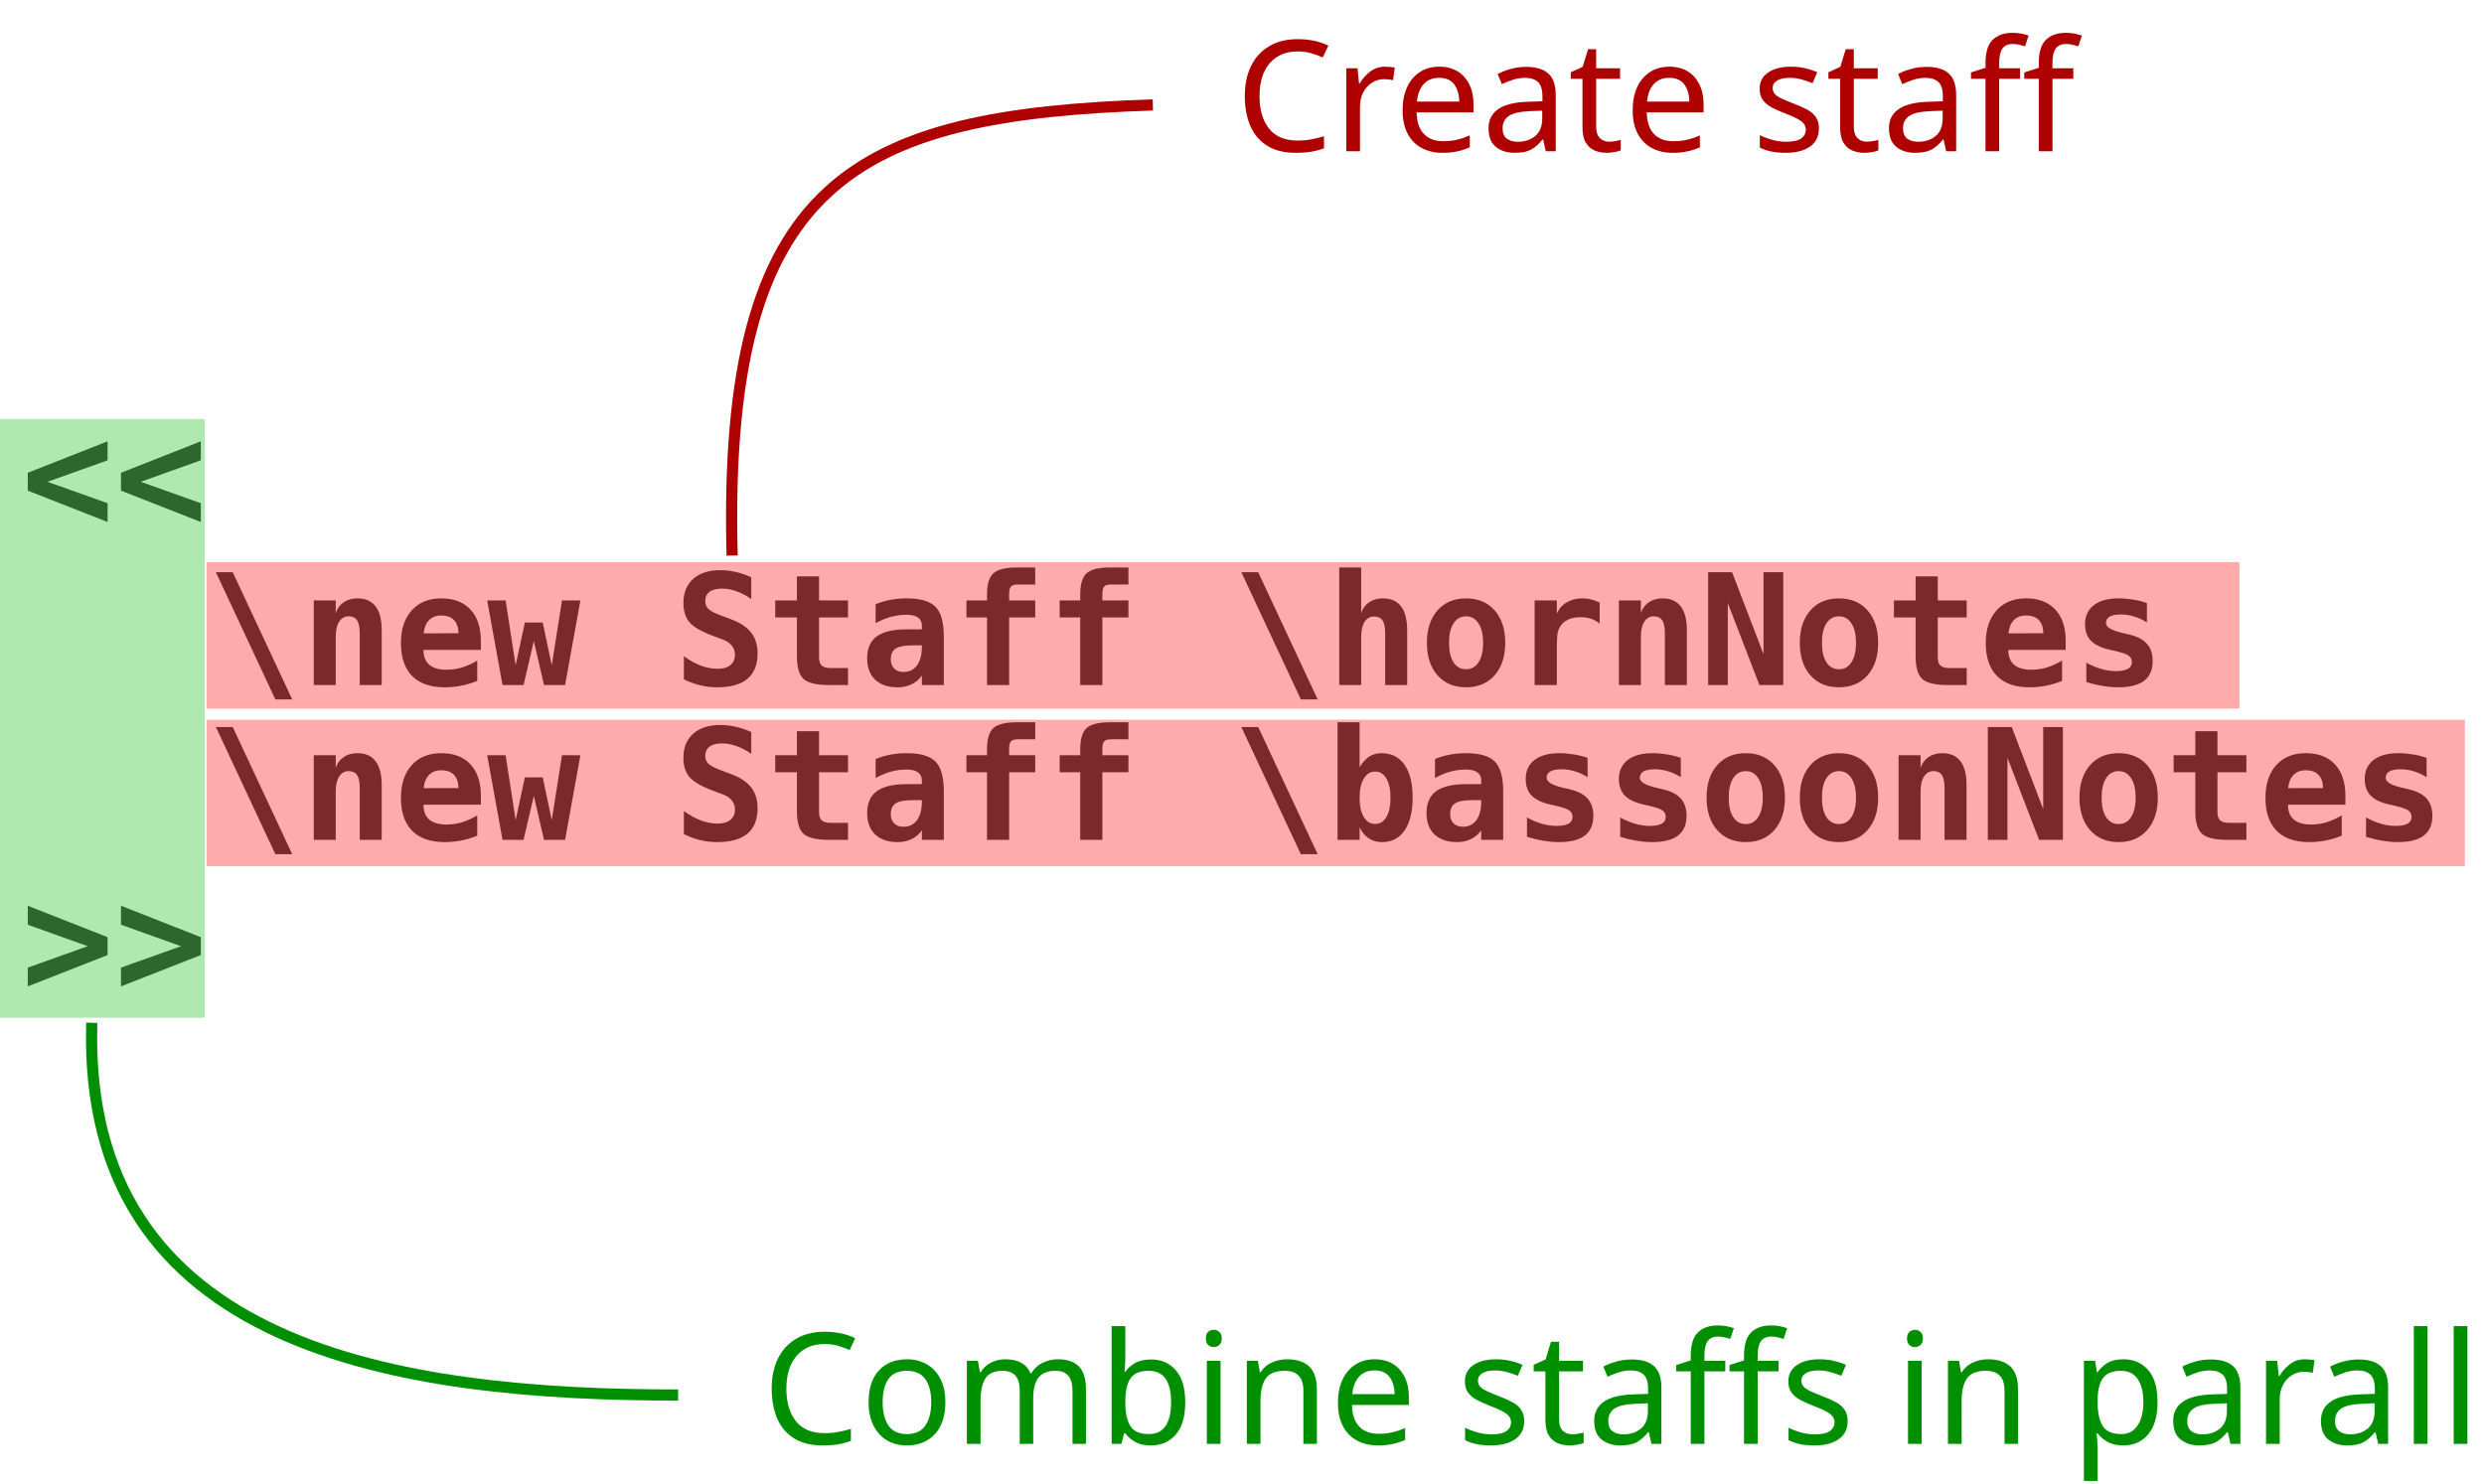
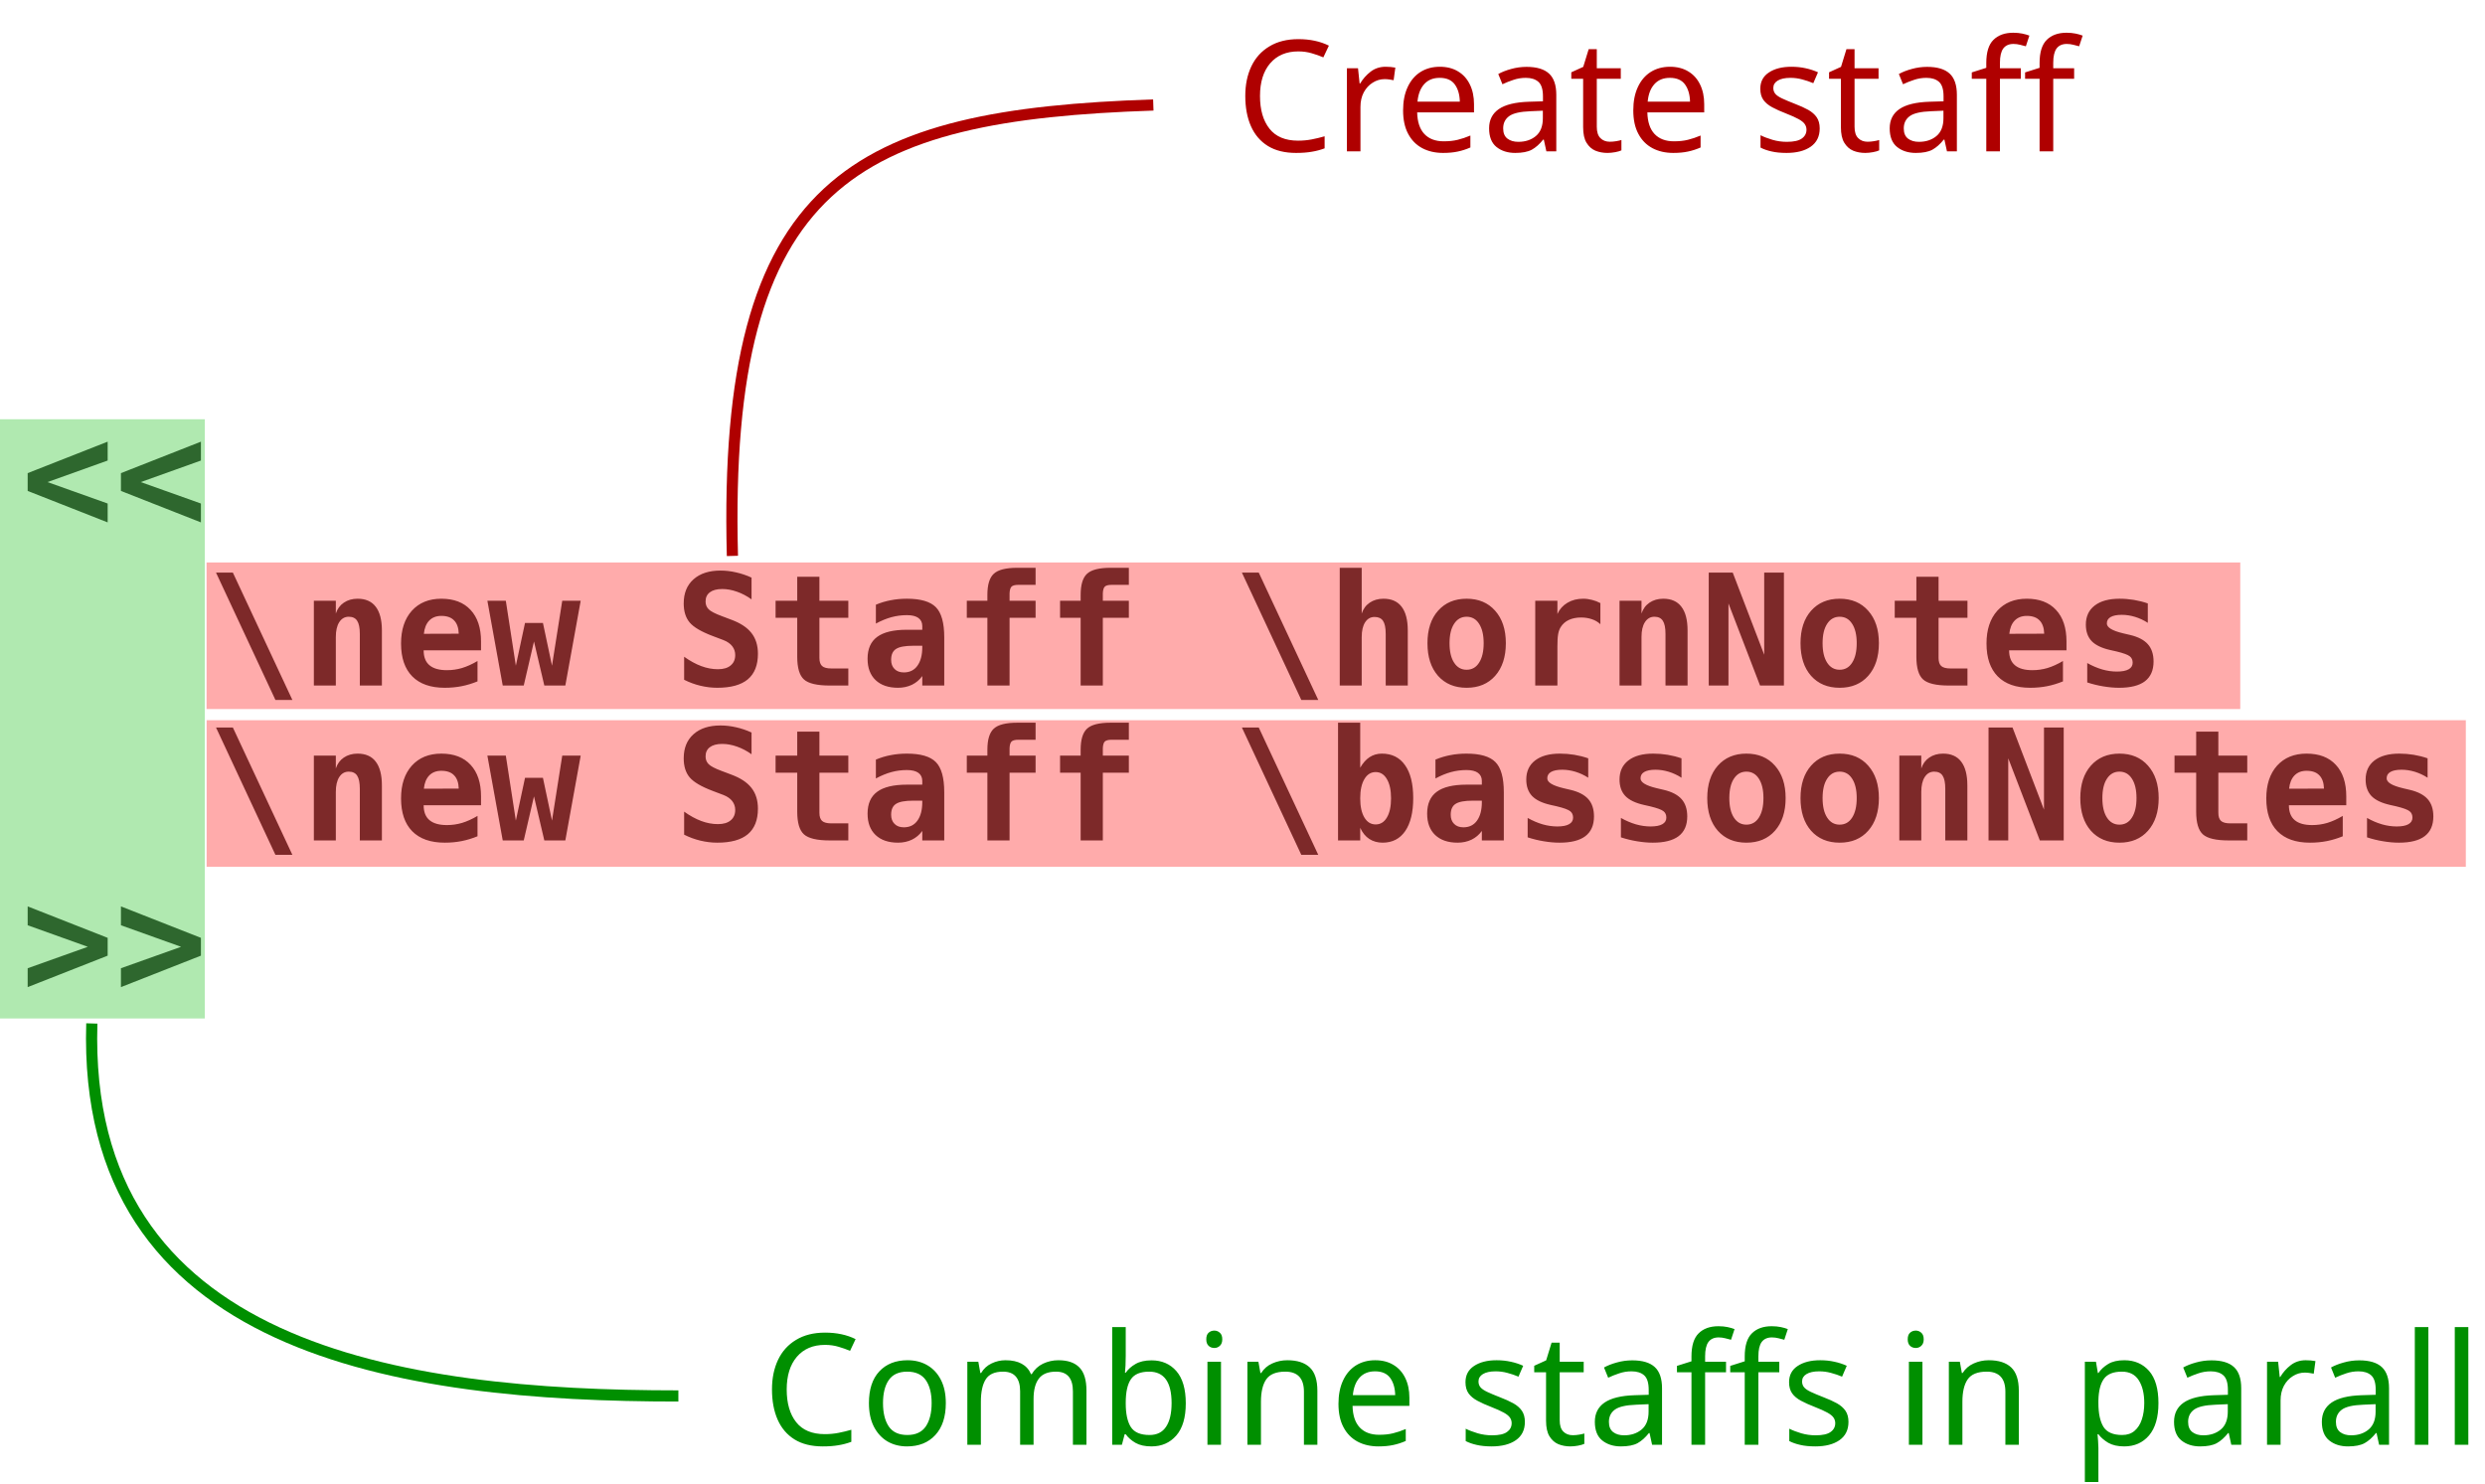
- <svg xmlns="http://www.w3.org/2000/svg" xml:space="preserve" id="svg728" width="417.083" height="249.082" version="1.0">
+ <svg xmlns="http://www.w3.org/2000/svg" xml:space="preserve" id="svg728" width="364.083" height="217.43" version="1.0">
  <defs id="defs730" />
-   <text style="font-size:26px;font-style:normal;font-variant:normal;font-weight:bold;font-stretch:normal;line-height:100%;writing-mode:lr-tb;text-anchor:start;fill:#000000;fill-opacity:1;stroke:none;stroke-width:1pt;stroke-linecap:butt;stroke-linejoin:miter;stroke-opacity:1;font-family:Luxi Mono" x="3.535" y="89.062" id="text731">
-     <tspan x="3.535" y="89.062" id="tspan1178">&lt;&lt;</tspan>
-     <tspan x="3.535" y="115.062" id="tspan1182">  \new Staff \hornNotes</tspan>
-     <tspan x="3.535" y="141.062" id="tspan2394">  \new Staff \bassoonNotes</tspan>
-     <tspan x="3.535" y="167.062" id="tspan1188">&gt;&gt;</tspan>
+   <text style="font-size:22.696px;font-style:normal;font-variant:normal;font-weight:bold;font-stretch:normal;line-height:100%;writing-mode:lr-tb;text-anchor:start;fill:#000000;fill-opacity:1;stroke:none;stroke-width:1pt;stroke-linecap:butt;stroke-linejoin:miter;stroke-opacity:1;font-family:Luxi Mono" x="3.086" y="77.745" id="text731">
+     <tspan x="3.086" y="77.745" id="tspan1178">&lt;&lt;</tspan>
+     <tspan x="3.086" y="100.441" id="tspan1182">  \new Staff \hornNotes</tspan>
+     <tspan x="3.086" y="123.137" id="tspan2394">  \new Staff \bassoonNotes</tspan>
+     <tspan x="3.086" y="145.833" id="tspan1188">&gt;&gt;</tspan>
  </text>
-   <rect style="font-size:12px;fill:#ff5555;fill-opacity:0.489;fill-rule:evenodd;stroke-width:1pt" id="rect758" width="341.337" height="24.601" x="34.672" y="94.408" />
-   <rect style="font-size:12px;fill:#ff5555;fill-opacity:0.49;fill-rule:evenodd;stroke-width:1pt" id="rect759" width="379.184" height="24.601" x="34.681" y="120.883" />
-   <rect style="font-size:12px;fill:#5fd35f;fill-opacity:0.49;fill-rule:evenodd;stroke-width:1pt" id="rect760" width="34.38" height="100.573" x="0" y="70.37" />
-   <path style="fill:none;fill-opacity:1;fill-rule:evenodd;stroke:#008f00;stroke-width:1.875;stroke-linecap:butt;stroke-linejoin:miter;stroke-opacity:1" d="M 15.41,171.782 C 13.745,226.731 67.235,234.304 113.859,234.304" id="path761" />
-   <path style="fill:none;fill-opacity:1;fill-rule:evenodd;stroke:#af0000;stroke-width:1.875;stroke-linecap:butt;stroke-linejoin:miter;stroke-opacity:1" d="M 122.929,93.308 C 121.263,30.033 143.617,19.289 193.571,17.624" id="path762" />
-   <text style="font-size:26px;font-style:normal;font-weight:normal;writing-mode:lr-tb;text-anchor:start;fill:#af0000;fill-opacity:1;stroke:none;stroke-width:1pt;stroke-linecap:butt;stroke-linejoin:miter;stroke-opacity:1;font-family:Bitstream Charter" x="207.417" y="25.402" id="text763">Create staff</text>
-   <text style="font-size:26px;font-style:normal;font-weight:normal;writing-mode:lr-tb;text-anchor:start;fill:#008f00;fill-opacity:1;stroke:none;stroke-width:1pt;stroke-linecap:butt;stroke-linejoin:miter;stroke-opacity:1;font-family:Bitstream Charter" x="127.978" y="242.504" id="text766">Combine staffs in parallel</text>
+   <rect style="font-size:12px;fill:#ff5555;fill-opacity:0.489;fill-rule:evenodd;stroke-width:1pt" id="rect758" width="297.962" height="21.475" x="30.266" y="82.411" />
+   <rect style="font-size:12px;fill:#ff5555;fill-opacity:0.49;fill-rule:evenodd;stroke-width:1pt" id="rect759" width="331" height="21.475" x="30.274" y="105.522" />
+   <rect style="font-size:12px;fill:#5fd35f;fill-opacity:0.49;fill-rule:evenodd;stroke-width:1pt" id="rect760" width="30.011" height="87.793" x="0" y="61.428" />
+   <path style="fill:none;fill-opacity:1;fill-rule:evenodd;stroke:#008f00;stroke-width:1.637;stroke-linecap:butt;stroke-linejoin:miter;stroke-opacity:1" d="M 13.452,149.953 C 11.999,197.92 58.691,204.53 99.39,204.53" id="path761" />
+   <path style="fill:none;fill-opacity:1;fill-rule:evenodd;stroke:#af0000;stroke-width:1.637;stroke-linecap:butt;stroke-linejoin:miter;stroke-opacity:1" d="M 107.308,81.451 C 105.854,26.216 125.368,16.838 168.974,15.384" id="path762" />
+   <text style="font-size:22.696px;font-style:normal;font-weight:normal;writing-mode:lr-tb;text-anchor:start;fill:#af0000;fill-opacity:1;stroke:none;stroke-width:1pt;stroke-linecap:butt;stroke-linejoin:miter;stroke-opacity:1;font-family:Bitstream Charter" x="181.06" y="22.174" id="text763">Create staff</text>
+   <text style="font-size:22.696px;font-style:normal;font-weight:normal;writing-mode:lr-tb;text-anchor:start;fill:#008f00;fill-opacity:1;stroke:none;stroke-width:1pt;stroke-linecap:butt;stroke-linejoin:miter;stroke-opacity:1;font-family:Bitstream Charter" x="111.715" y="211.688" id="text766">Combine staffs in parallel</text>
</svg>
